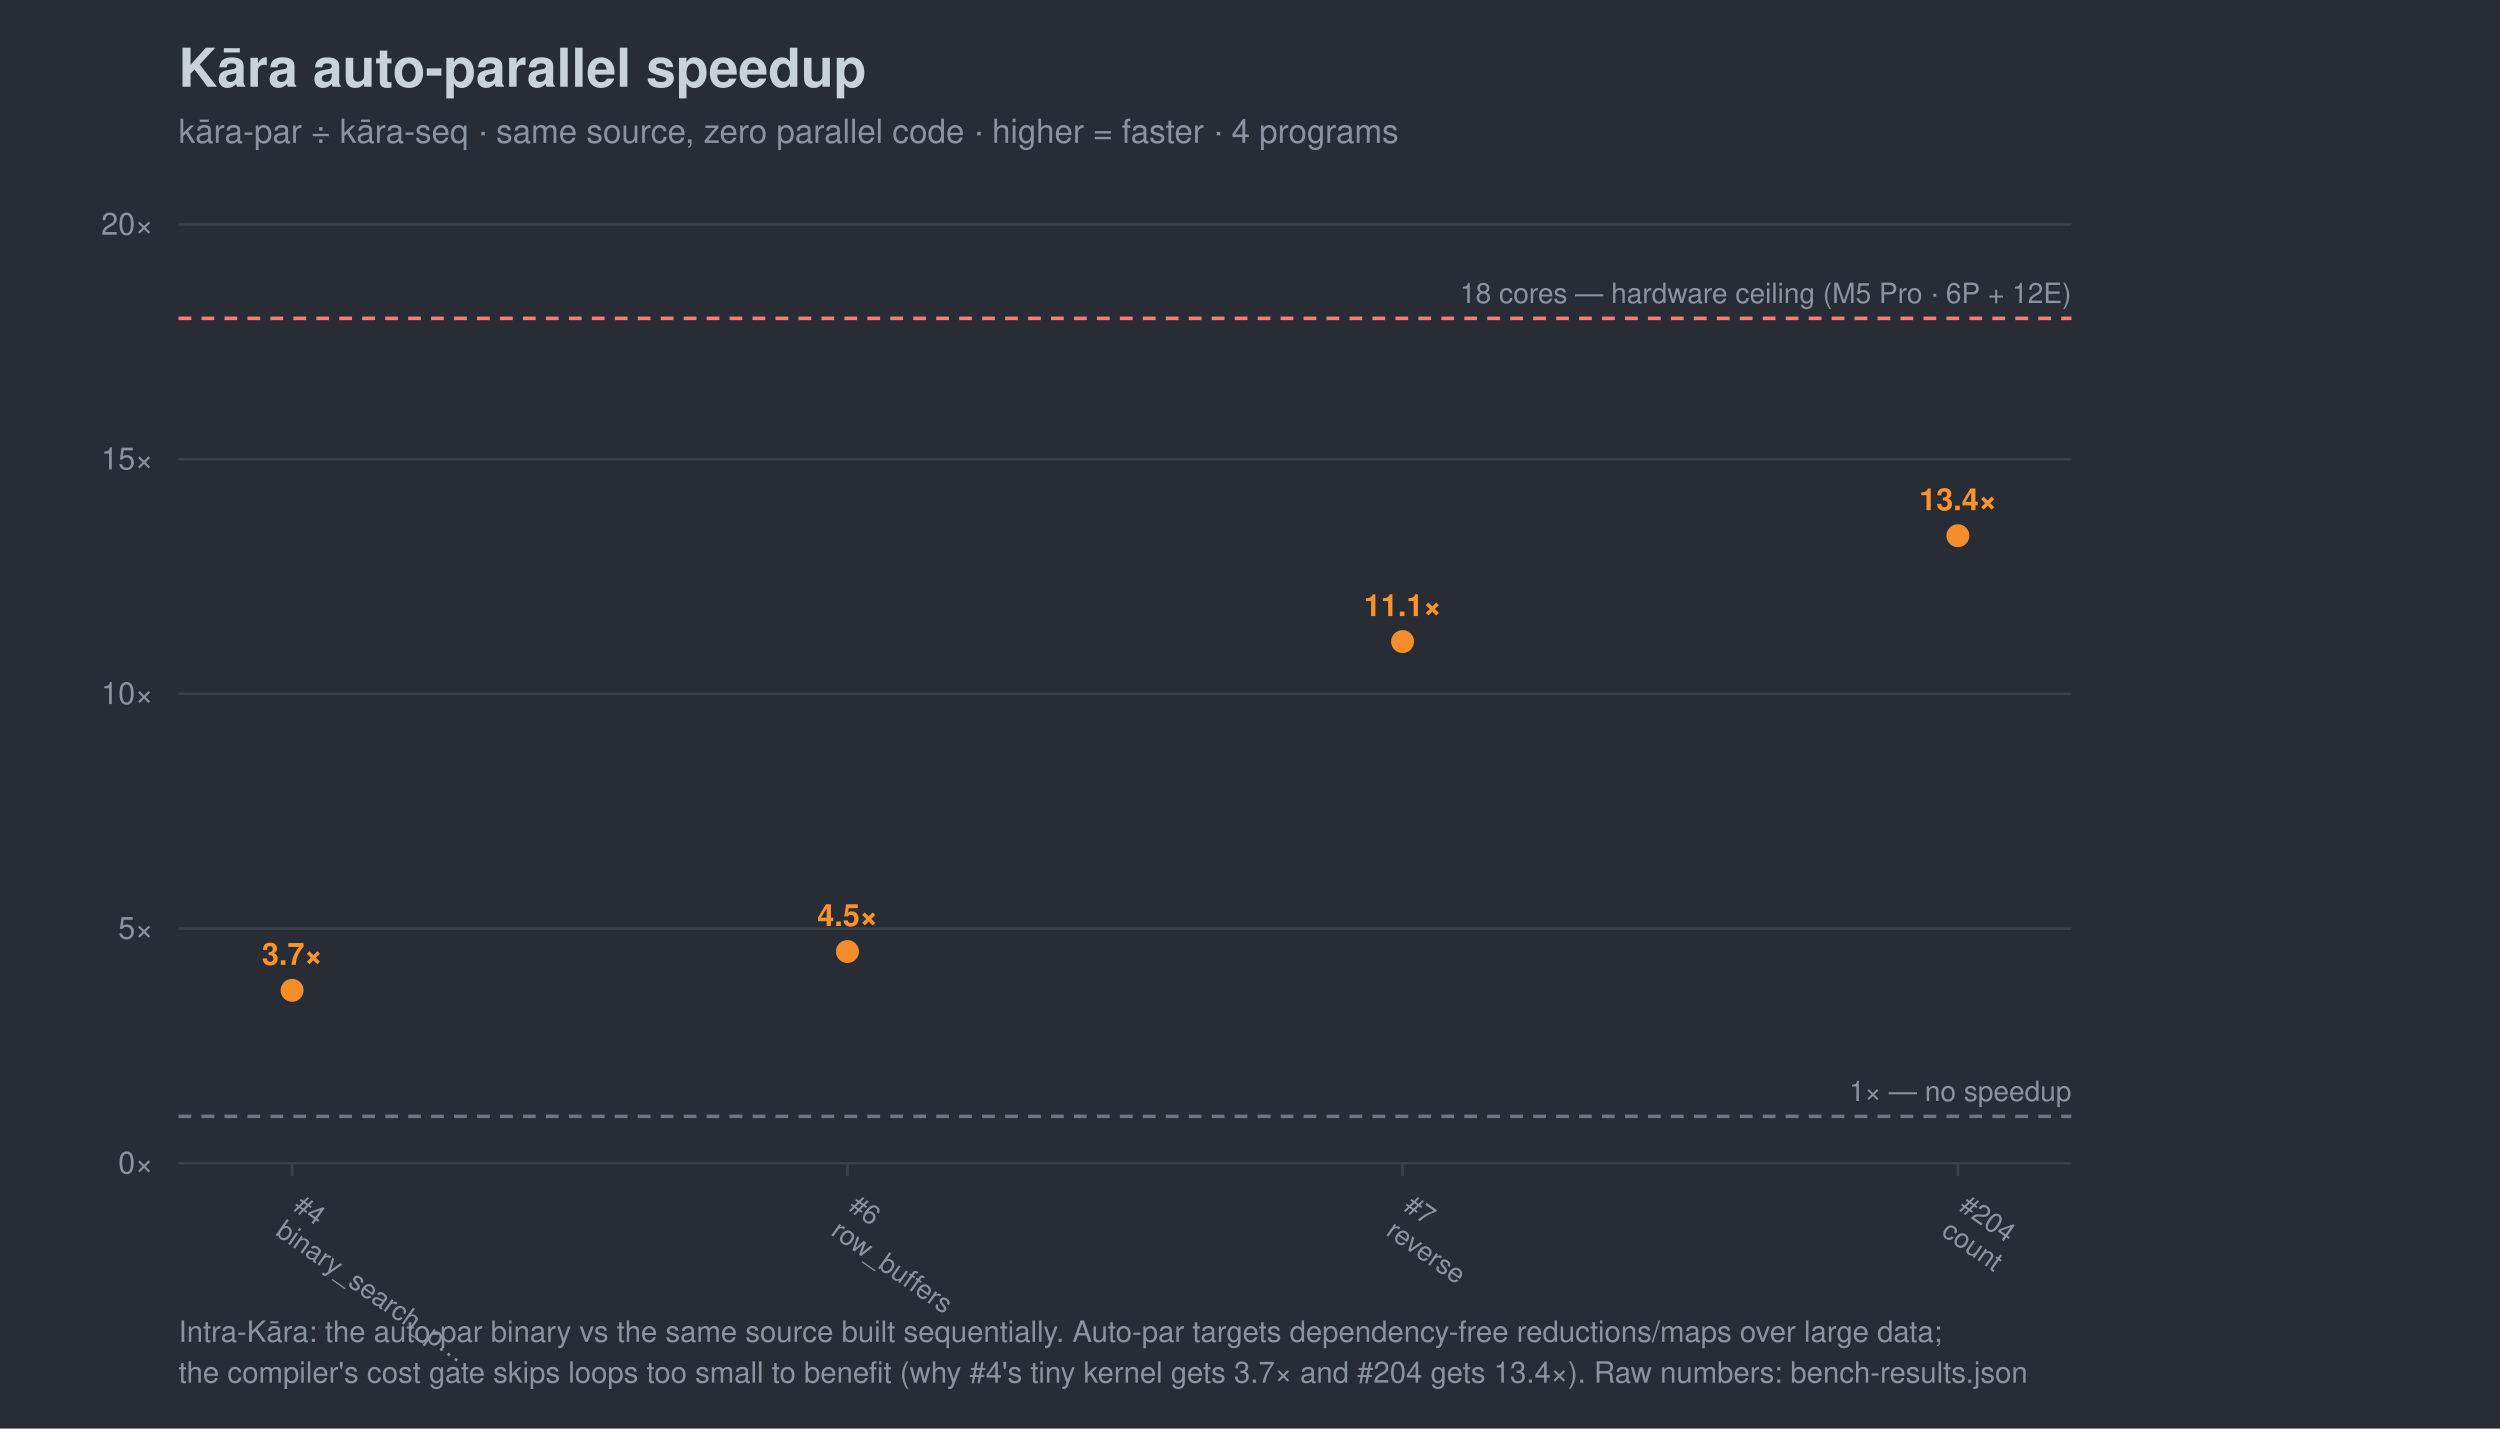
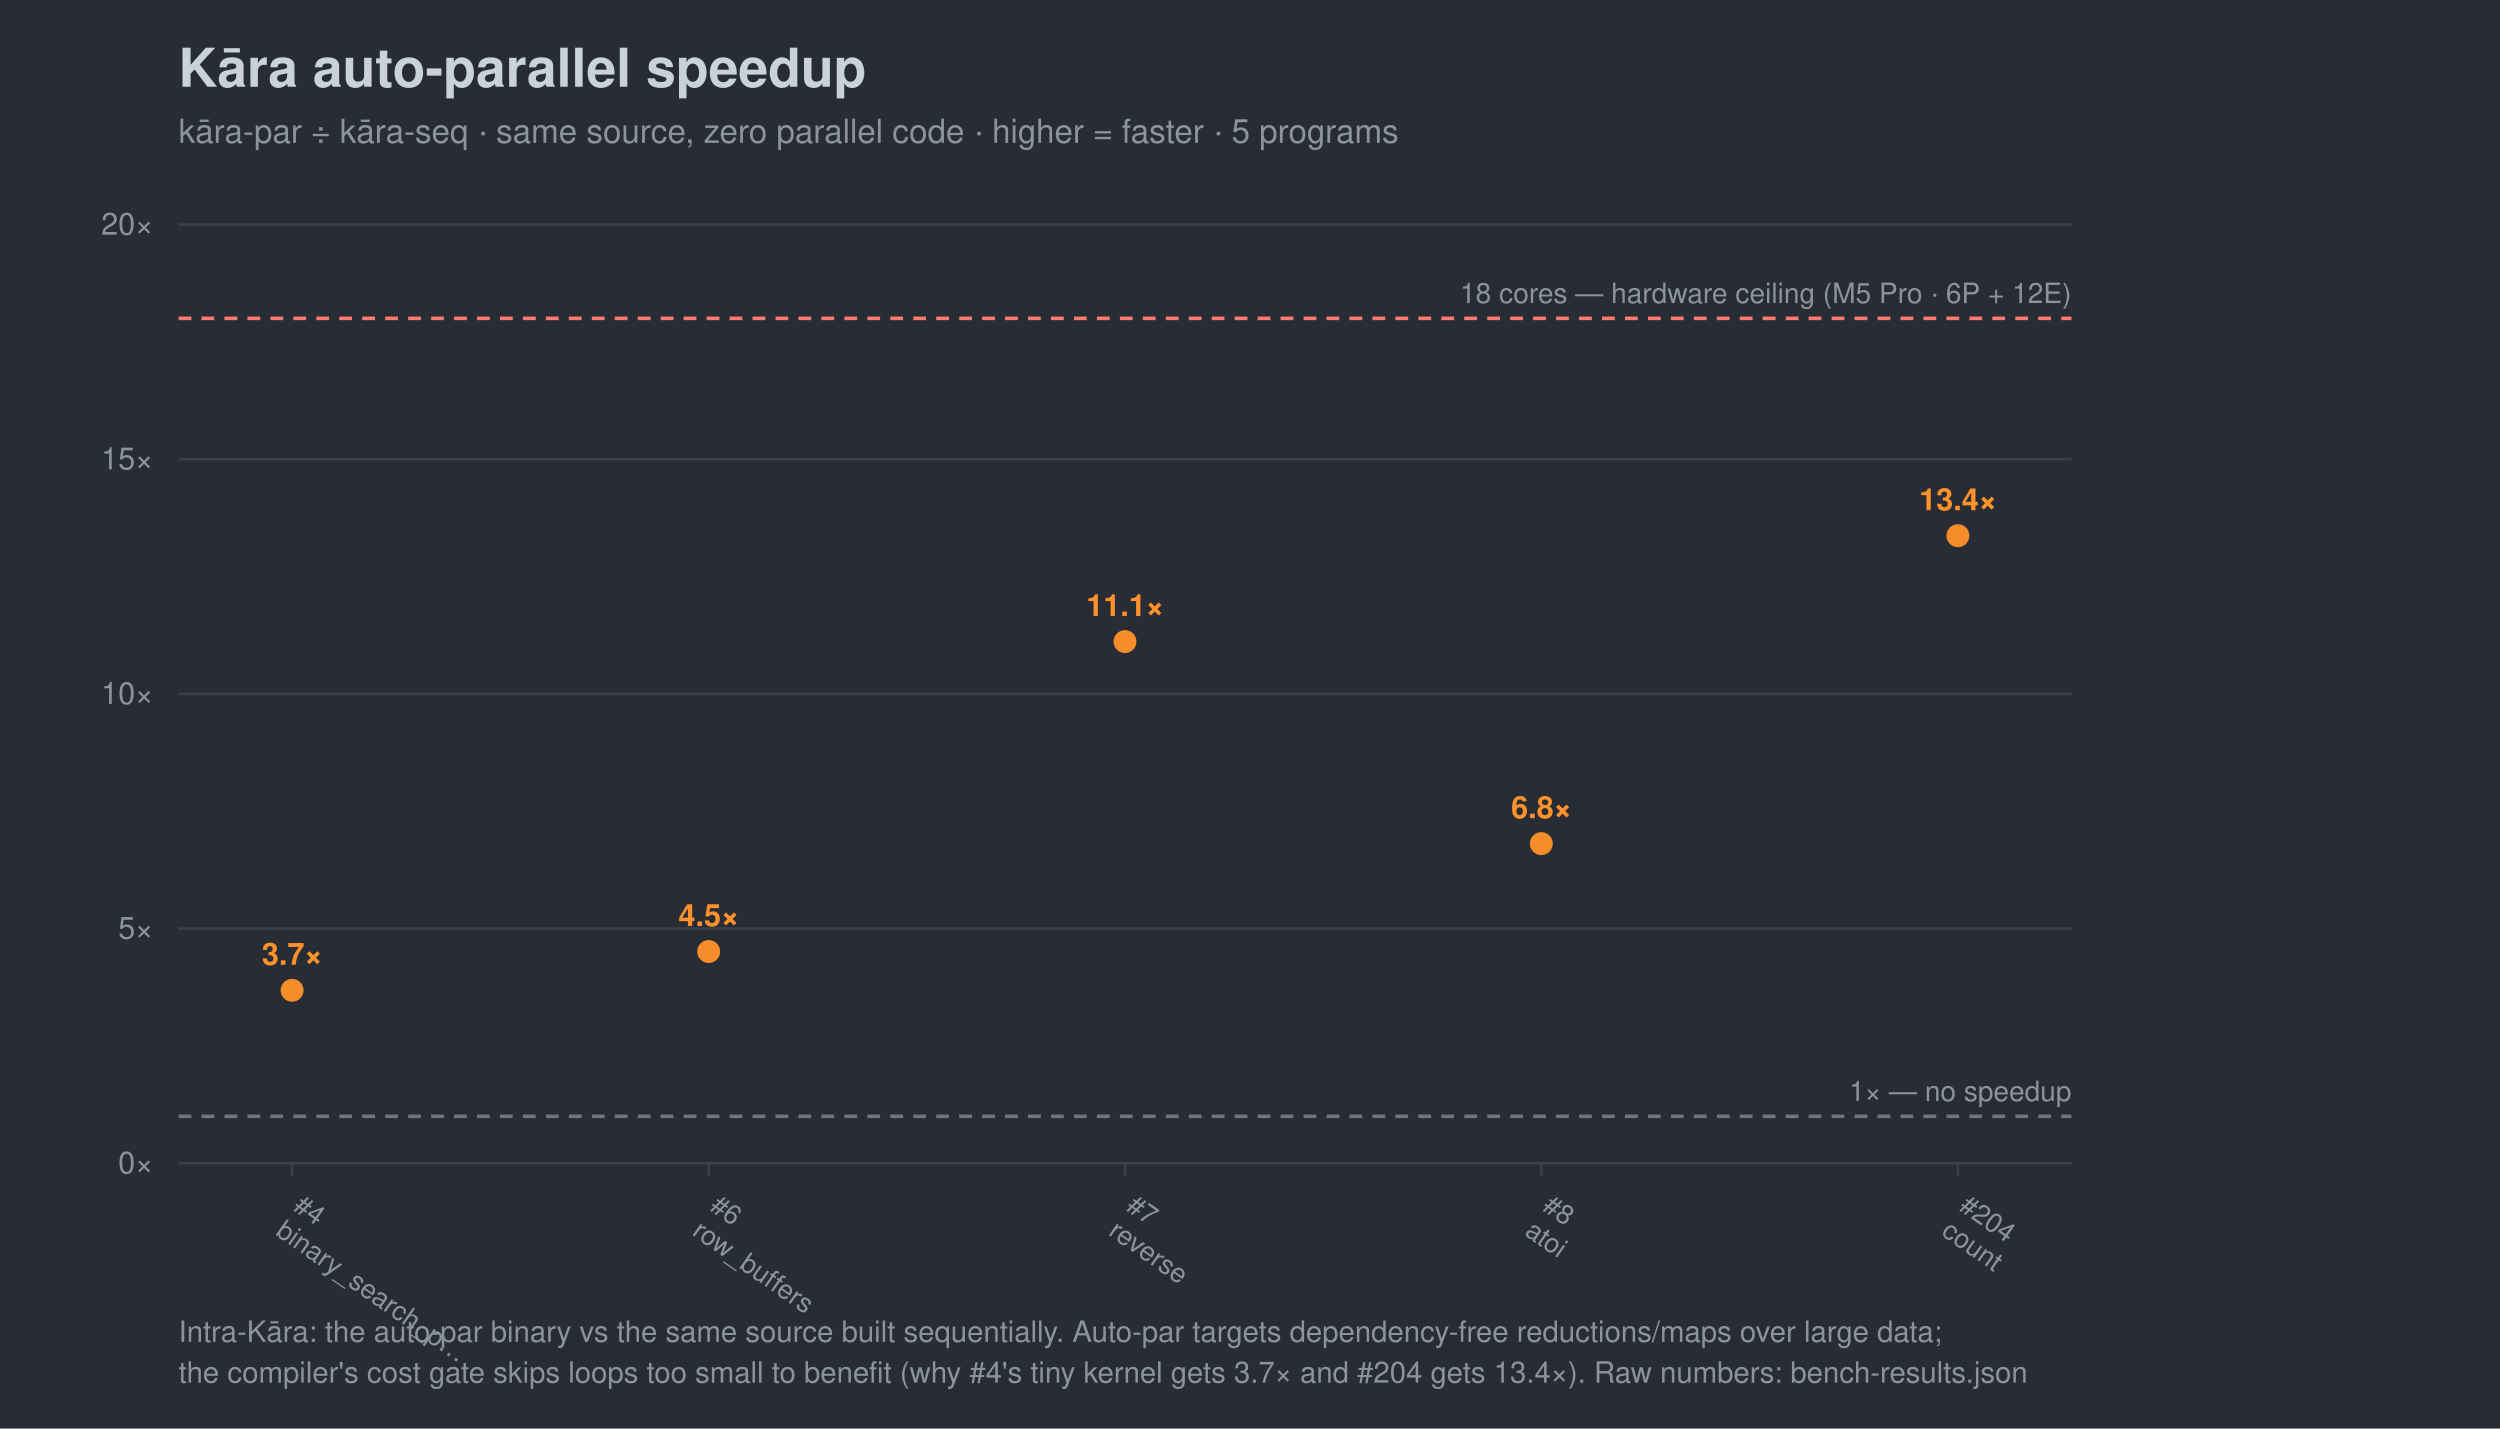
<svg xmlns="http://www.w3.org/2000/svg" width="980" height="560" viewBox="0 0 980 560" font-family="-apple-system,Segoe UI,Helvetica,Arial,sans-serif">
  <rect width="980" height="560" fill="#282c34" />
  <text x="70" y="34" font-size="21" font-weight="700" fill="#c9d1d9">Kāra auto-parallel speedup</text>
-   <text x="70" y="56" font-size="13" fill="#8b949e">kāra-par ÷ kāra-seq · same source, zero parallel code · higher = faster · 4 programs</text>
+   <text x="70" y="56" font-size="13" fill="#8b949e">kāra-par ÷ kāra-seq · same source, zero parallel code · higher = faster · 5 programs</text>
  <line x1="70" y1="456.0" x2="812" y2="456.0" stroke="#3b414b" />
  <text x="60" y="460.0" font-size="12" text-anchor="end" fill="#8b949e">0×</text>
  <line x1="70" y1="364.0" x2="812" y2="364.0" stroke="#3b414b" />
  <text x="60" y="368.0" font-size="12" text-anchor="end" fill="#8b949e">5×</text>
  <line x1="70" y1="272.0" x2="812" y2="272.0" stroke="#3b414b" />
  <text x="60" y="276.0" font-size="12" text-anchor="end" fill="#8b949e">10×</text>
  <line x1="70" y1="180.0" x2="812" y2="180.0" stroke="#3b414b" />
  <text x="60" y="184.0" font-size="12" text-anchor="end" fill="#8b949e">15×</text>
  <line x1="70" y1="88.0" x2="812" y2="88.0" stroke="#3b414b" />
  <text x="60" y="92.0" font-size="12" text-anchor="end" fill="#8b949e">20×</text>
  <line x1="70" y1="437.6" x2="812" y2="437.6" stroke="#6e7681" stroke-width="1.4" stroke-dasharray="5 4" />
  <text x="812" y="431.6" font-size="11" text-anchor="end" fill="#8b949e">1× — no speedup</text>
  <line x1="70" y1="124.8" x2="812" y2="124.8" stroke="#ff7b72" stroke-width="1.4" stroke-dasharray="5 4" />
  <text x="812" y="118.8" font-size="11" text-anchor="end" fill="#8b949e">18 cores — hardware ceiling (M5 Pro · 6P + 12E)</text>
  <line x1="114.5" y1="456" x2="114.5" y2="461" stroke="#3b414b" />
  <g transform="translate(114.5,474) rotate(35)">
    <text x="0" y="0" font-size="10.5" fill="#8b949e">#4</text>
    <text x="0" y="12" font-size="10.5" fill="#8b949e">binary_search_p…</text>
  </g>
-   <line x1="332.2" y1="456" x2="332.2" y2="461" stroke="#3b414b" />
-   <g transform="translate(332.2,474) rotate(35)">
+   <line x1="277.8" y1="456" x2="277.8" y2="461" stroke="#3b414b" />
+   <g transform="translate(277.8,474) rotate(35)">
    <text x="0" y="0" font-size="10.5" fill="#8b949e">#6</text>
    <text x="0" y="12" font-size="10.5" fill="#8b949e">row_buffers</text>
  </g>
-   <line x1="549.8" y1="456" x2="549.8" y2="461" stroke="#3b414b" />
-   <g transform="translate(549.8,474) rotate(35)">
+   <line x1="441.0" y1="456" x2="441.0" y2="461" stroke="#3b414b" />
+   <g transform="translate(441.0,474) rotate(35)">
    <text x="0" y="0" font-size="10.5" fill="#8b949e">#7</text>
    <text x="0" y="12" font-size="10.5" fill="#8b949e">reverse</text>
+   </g>
+   <line x1="604.2" y1="456" x2="604.2" y2="461" stroke="#3b414b" />
+   <g transform="translate(604.2,474) rotate(35)">
+     <text x="0" y="0" font-size="10.5" fill="#8b949e">#8</text>
+     <text x="0" y="12" font-size="10.5" fill="#8b949e">atoi</text>
  </g>
  <line x1="767.5" y1="456" x2="767.5" y2="461" stroke="#3b414b" />
  <g transform="translate(767.5,474) rotate(35)">
    <text x="0" y="0" font-size="10.5" fill="#8b949e">#204</text>
    <text x="0" y="12" font-size="10.5" fill="#8b949e">count</text>
  </g>
  <circle cx="114.5" cy="388.2" r="4.5" fill="#ff922b" opacity="0.95" />
  <text x="114.5" y="378.2" font-size="12" text-anchor="middle" fill="#ff922b" font-weight="700">3.7×</text>
-   <circle cx="332.2" cy="373.0" r="4.5" fill="#ff922b" opacity="0.95" />
-   <text x="332.2" y="363.0" font-size="12" text-anchor="middle" fill="#ff922b" font-weight="700">4.5×</text>
-   <circle cx="549.8" cy="251.5" r="4.5" fill="#ff922b" opacity="0.95" />
-   <text x="549.8" y="241.5" font-size="12" text-anchor="middle" fill="#ff922b" font-weight="700">11.1×</text>
+   <circle cx="277.8" cy="373.0" r="4.5" fill="#ff922b" opacity="0.95" />
+   <text x="277.8" y="363.0" font-size="12" text-anchor="middle" fill="#ff922b" font-weight="700">4.5×</text>
+   <circle cx="441.0" cy="251.5" r="4.5" fill="#ff922b" opacity="0.95" />
+   <text x="441.0" y="241.5" font-size="12" text-anchor="middle" fill="#ff922b" font-weight="700">11.1×</text>
+   <circle cx="604.2" cy="330.7" r="4.5" fill="#ff922b" opacity="0.95" />
+   <text x="604.2" y="320.7" font-size="12" text-anchor="middle" fill="#ff922b" font-weight="700">6.8×</text>
  <circle cx="767.5" cy="210.0" r="4.5" fill="#ff922b" opacity="0.95" />
  <text x="767.5" y="200.0" font-size="12" text-anchor="middle" fill="#ff922b" font-weight="700">13.4×</text>
  <text x="70" y="526" font-size="11.5" fill="#8b949e">Intra-Kāra: the auto-par binary vs the same source built sequentially. Auto-par targets dependency-free reductions/maps over large data;</text>
  <text x="70" y="542" font-size="11.5" fill="#8b949e">the compiler's cost gate skips loops too small to benefit (why #4's tiny kernel gets 3.7× and #204 gets 13.4×). Raw numbers: bench-results.json</text>
</svg>
